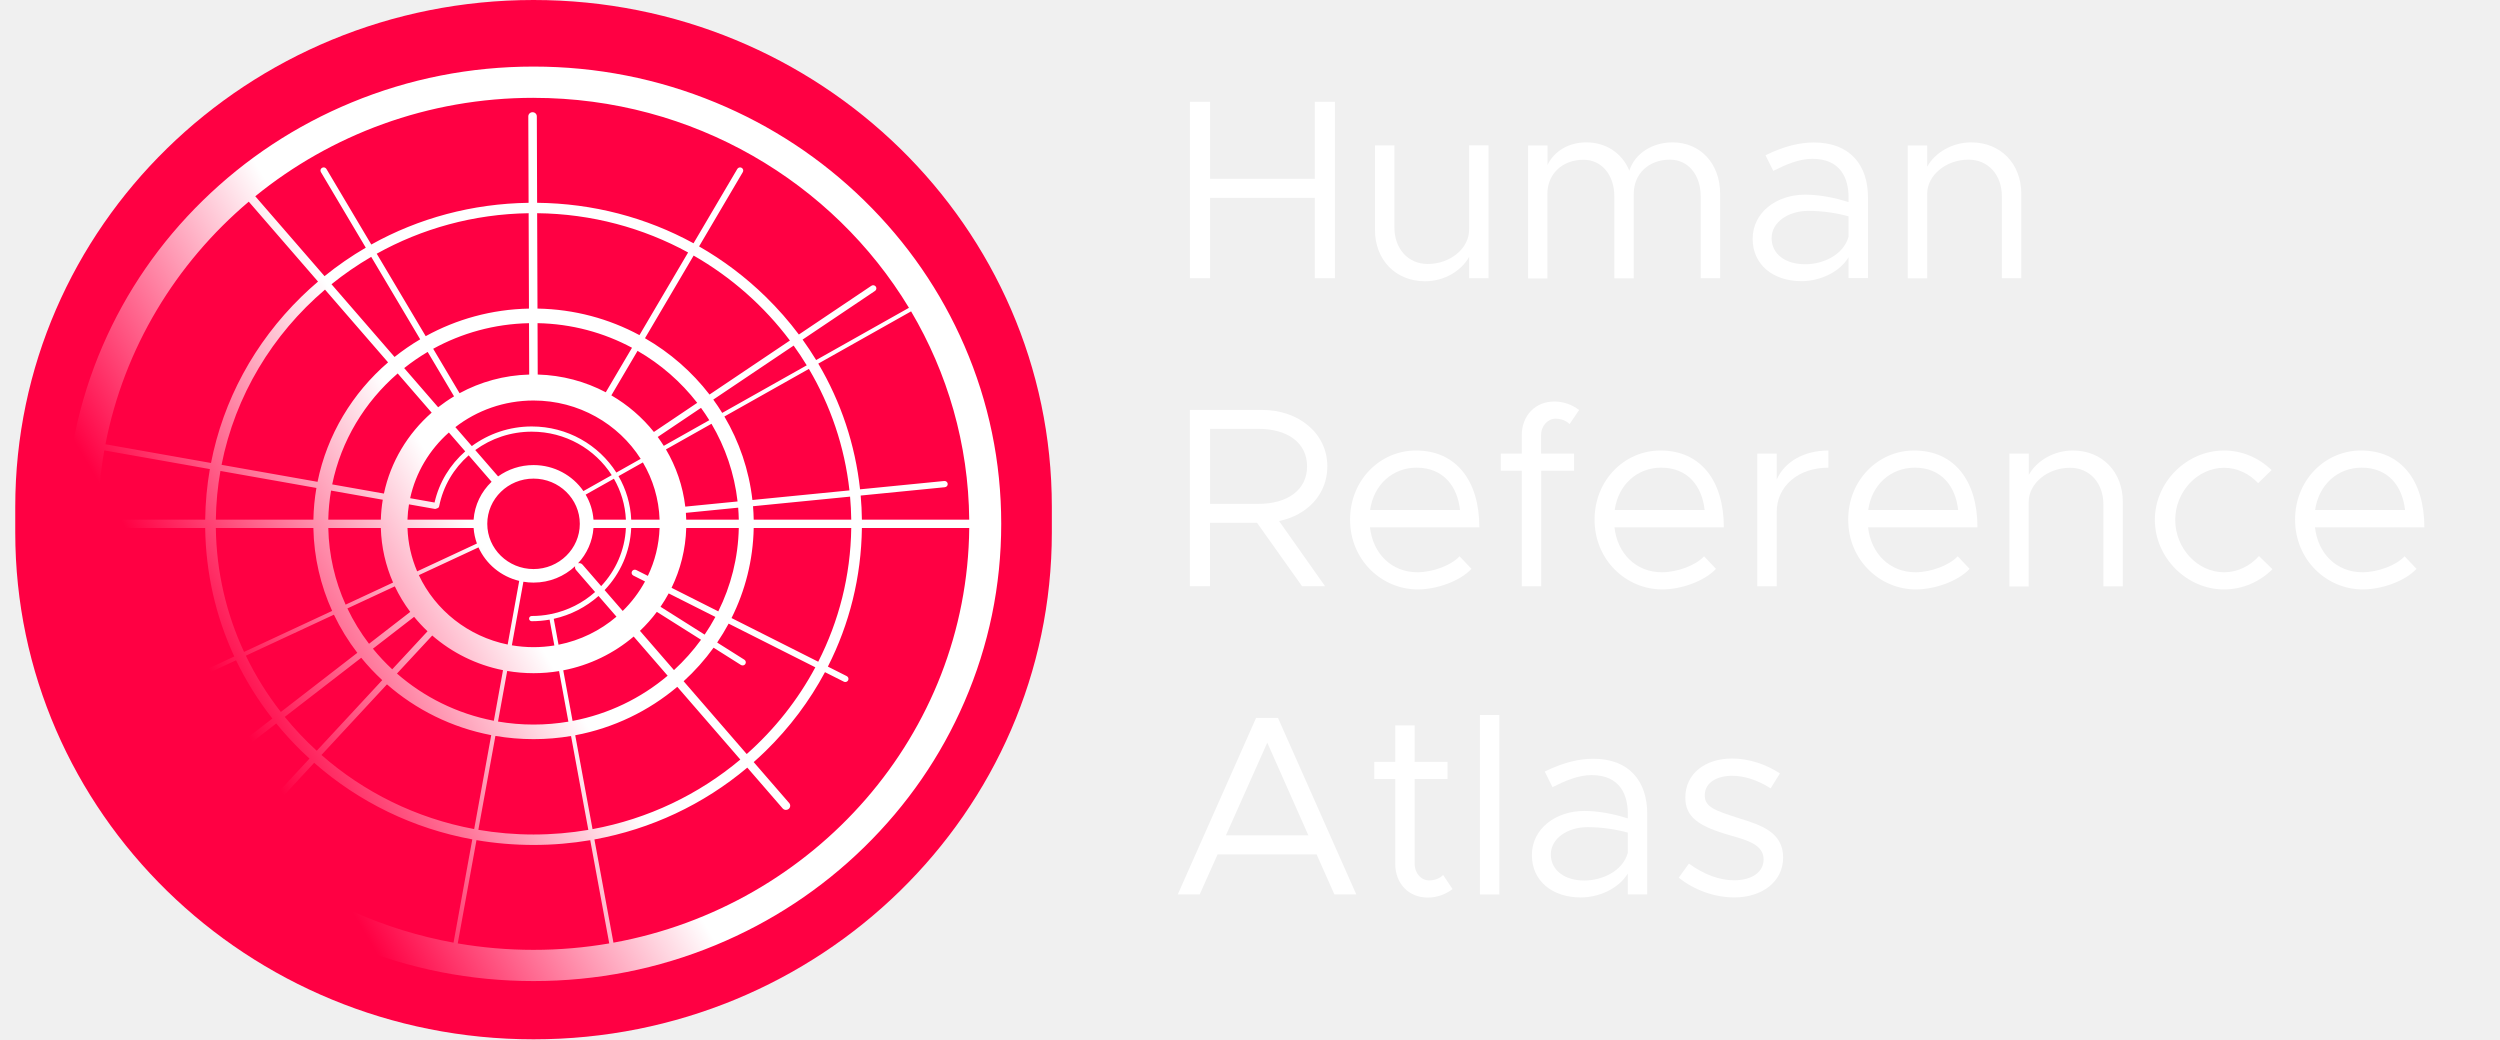
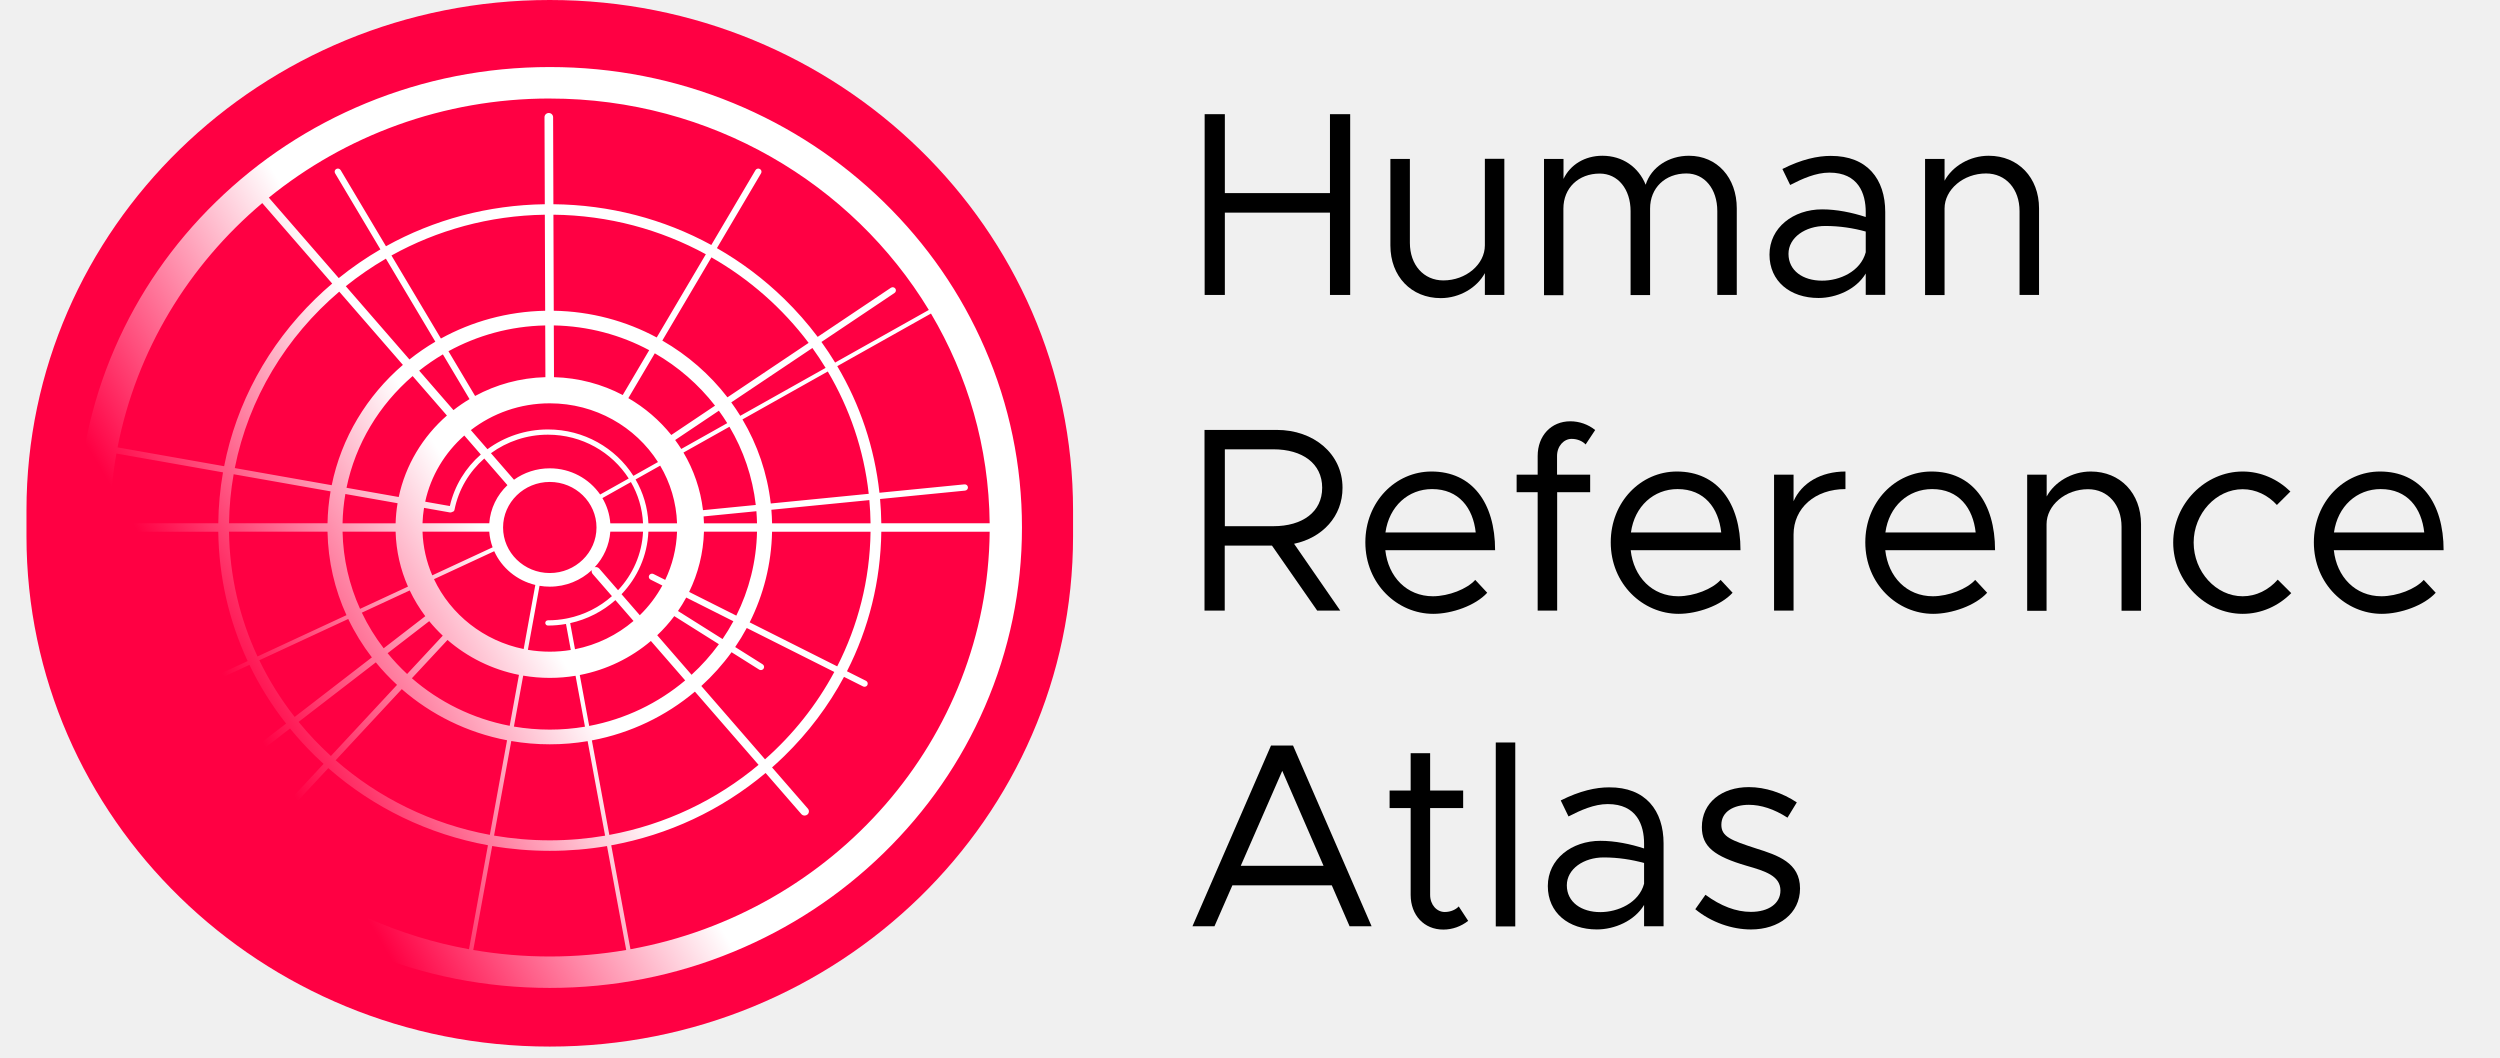
- <svg xmlns="http://www.w3.org/2000/svg" width="178" height="74" viewBox="0 0 178 74" fill="none">
-   <path d="M95.048 7.246V19.808H93.614V14.088H86.158V19.808H84.725V7.246H86.158V12.731H93.614V7.246H95.048Z" fill="white" />
-   <path d="M105.982 10.354V19.807H104.6V18.291C104.048 19.293 102.818 20.026 101.47 20.026C99.374 20.026 97.898 18.51 97.898 16.37V10.354H99.281V16.184C99.281 17.718 100.257 18.796 101.656 18.796C103.259 18.796 104.6 17.684 104.6 16.361V10.346H105.982V10.354Z" fill="white" />
-   <path d="M122.473 13.793V19.809H121.09V13.979C121.09 12.445 120.191 11.367 118.902 11.367C117.392 11.367 116.323 12.369 116.323 13.802V19.817H114.94V13.987C114.94 12.454 114.041 11.375 112.752 11.375C111.242 11.375 110.173 12.378 110.173 13.81V19.826H108.799V10.356H110.182V11.746C110.657 10.76 111.691 10.137 112.938 10.137C114.372 10.137 115.5 10.92 116.009 12.15C116.399 10.929 117.646 10.137 119.08 10.137C121.073 10.137 122.473 11.653 122.473 13.793Z" fill="white" />
-   <path d="M133 14.046V19.8H131.618V18.317C130.939 19.429 129.522 20.019 128.267 20.019C126.265 20.019 124.789 18.865 124.789 17.003C124.789 15.124 126.486 13.86 128.521 13.86C129.556 13.86 130.642 14.079 131.618 14.391V14.046C131.618 12.765 131.1 11.307 129.039 11.307C128.08 11.307 127.122 11.729 126.257 12.167L125.705 11.055C127.071 10.38 128.208 10.145 129.132 10.145C131.728 10.136 133 11.762 133 14.046ZM131.618 16.843V15.402C130.752 15.166 129.777 15.014 128.75 15.014C127.334 15.014 126.138 15.815 126.138 16.952C126.138 18.123 127.164 18.814 128.513 18.814C129.76 18.823 131.253 18.182 131.618 16.843Z" fill="white" />
-   <path d="M143.916 13.793V19.809H142.533V13.979C142.533 12.445 141.558 11.367 140.158 11.367C138.555 11.367 137.215 12.479 137.215 13.802V19.817H135.832V10.356H137.215V11.872C137.766 10.87 138.996 10.137 140.345 10.137C142.44 10.137 143.916 11.653 143.916 13.793Z" fill="white" />
-   <path d="M91.07 37.097L94.345 41.739H92.707L89.501 37.223H86.15V41.739H84.717V29.186H89.849C92.462 29.186 94.506 30.845 94.506 33.204C94.514 35.184 93.081 36.684 91.07 37.097ZM86.159 35.875H89.603C91.664 35.875 93.064 34.889 93.064 33.204C93.064 31.519 91.664 30.534 89.603 30.534H86.159V35.875Z" fill="white" />
-   <path d="M103.921 39.608L104.769 40.502C103.938 41.395 102.266 41.968 100.943 41.968C98.407 41.968 96.125 39.903 96.125 36.997C96.125 34.182 98.263 32.076 100.816 32.076C103.683 32.076 105.329 34.233 105.329 37.544H97.542C97.745 39.389 99.052 40.746 100.926 40.746C102.046 40.737 103.327 40.249 103.921 39.608ZM97.55 36.314H103.954C103.768 34.612 102.758 33.298 100.858 33.298C99.17 33.298 97.813 34.486 97.55 36.314Z" fill="white" />
-   <path d="M109.733 32.295H112.074V33.517H109.733V41.74H108.35V33.517H106.857V32.295H108.35V30.997C108.35 29.59 109.309 28.588 110.666 28.588C111.311 28.588 111.939 28.807 112.431 29.195L111.752 30.197C111.548 29.978 111.184 29.81 110.759 29.81C110.208 29.81 109.725 30.307 109.725 30.997V32.295H109.733Z" fill="white" />
-   <path d="M121.329 39.608L122.177 40.502C121.346 41.395 119.675 41.968 118.351 41.968C115.815 41.968 113.533 39.903 113.533 36.997C113.533 34.182 115.671 32.076 118.224 32.076C121.091 32.076 122.737 34.233 122.737 37.544H114.95C115.153 39.389 116.46 40.746 118.334 40.746C119.454 40.737 120.743 40.249 121.329 39.608ZM114.967 36.314H121.371C121.185 34.612 120.175 33.298 118.275 33.298C116.587 33.298 115.221 34.486 114.967 36.314Z" fill="white" />
-   <path d="M130.183 32.076V33.298C128.029 33.298 126.502 34.612 126.502 36.457V41.74H125.119V32.295H126.502V34.14C127.07 32.877 128.436 32.076 130.183 32.076Z" fill="white" />
-   <path d="M139.387 39.608L140.236 40.502C139.404 41.395 137.733 41.968 136.41 41.968C133.874 41.968 131.592 39.903 131.592 36.997C131.592 34.182 133.729 32.076 136.283 32.076C139.15 32.076 140.795 34.233 140.795 37.544H133.008C133.212 39.389 134.518 40.746 136.393 40.746C137.504 40.737 138.794 40.249 139.387 39.608ZM133.017 36.314H139.421C139.235 34.612 138.225 33.298 136.334 33.298C134.637 33.298 133.271 34.486 133.017 36.314Z" fill="white" />
-   <path d="M151.144 35.733V41.748H149.761V35.918C149.761 34.385 148.786 33.306 147.386 33.306C145.783 33.306 144.443 34.418 144.443 35.741V41.757H143.068V32.295H144.451V33.812C145.002 32.809 146.232 32.076 147.581 32.076C149.676 32.076 151.144 33.593 151.144 35.733Z" fill="white" />
-   <path d="M153.426 37.013C153.426 34.326 155.691 32.076 158.354 32.076C159.644 32.076 160.84 32.607 161.739 33.466L160.78 34.402C160.153 33.727 159.287 33.306 158.354 33.306C156.463 33.306 154.876 35.008 154.876 37.013C154.876 39.044 156.463 40.746 158.354 40.746C159.313 40.746 160.195 40.308 160.84 39.592L161.798 40.527C160.899 41.42 159.677 41.968 158.354 41.968C155.691 41.968 153.426 39.701 153.426 37.013Z" fill="white" />
-   <path d="M171.206 39.608L172.054 40.502C171.223 41.395 169.552 41.968 168.228 41.968C165.692 41.968 163.41 39.903 163.41 36.997C163.41 34.182 165.548 32.076 168.101 32.076C170.968 32.076 172.614 34.233 172.614 37.544H164.827C165.03 39.389 166.337 40.746 168.211 40.746C169.331 40.737 170.62 40.249 171.206 39.608ZM164.835 36.314H171.24C171.053 34.612 170.044 33.298 168.152 33.298C166.455 33.298 165.098 34.486 164.835 36.314Z" fill="white" />
-   <path d="M93.742 60.832H86.693L85.42 63.679H83.859L89.433 51.117H90.993L96.566 63.679H95.006L93.742 60.832ZM93.156 59.475L90.23 52.878L87.286 59.475H93.156Z" fill="white" />
-   <path d="M103.421 63.301C102.92 63.688 102.301 63.907 101.656 63.907C100.291 63.907 99.341 62.905 99.341 61.498V55.465H97.848V54.243H99.341V51.648H100.723V54.243H103.064V55.465H100.723V61.498C100.723 62.189 101.198 62.686 101.758 62.686C102.182 62.686 102.547 62.517 102.751 62.298L103.421 63.301Z" fill="white" />
-   <path d="M105.371 50.906H106.754V63.688H105.371V50.906Z" fill="white" />
-   <path d="M117.282 57.925V63.679H115.899V62.196C115.22 63.308 113.804 63.898 112.548 63.898C110.546 63.898 109.07 62.744 109.07 60.882C109.07 59.003 110.767 57.739 112.803 57.739C113.829 57.739 114.923 57.958 115.899 58.27V57.925C115.899 56.644 115.381 55.186 113.32 55.186C112.362 55.186 111.403 55.608 110.538 56.046L109.986 54.934C111.352 54.26 112.489 54.024 113.413 54.024C116.009 54.007 117.282 55.641 117.282 57.925ZM115.899 60.722V59.281C115.034 59.045 114.058 58.893 113.032 58.893C111.615 58.893 110.419 59.694 110.419 60.831C110.419 62.002 111.454 62.693 112.794 62.693C114.041 62.693 115.534 62.053 115.899 60.722Z" fill="white" />
-   <path d="M119.529 62.49L120.25 61.488C121.336 62.271 122.422 62.676 123.474 62.676C124.729 62.676 125.569 62.094 125.569 61.193C125.569 60.165 124.466 59.836 123.177 59.474C120.878 58.817 119.996 58.143 119.996 56.786C119.996 55.068 121.429 54.006 123.33 54.006C124.509 54.006 125.722 54.41 126.731 55.068L126.069 56.129C125.111 55.522 124.178 55.236 123.33 55.236C122.261 55.236 121.379 55.708 121.379 56.626C121.379 57.452 122.074 57.705 123.847 58.269C125.374 58.741 126.96 59.255 126.96 61.05C126.96 62.785 125.45 63.897 123.482 63.897C122.142 63.897 120.666 63.409 119.529 62.49Z" fill="white" />
-   <path d="M74.891 36.08C74.891 16.153 58.369 0 37.988 0C17.608 0 1.086 16.153 1.086 36.08V37.92C1.086 57.847 17.608 74 37.988 74C58.369 74 74.891 57.847 74.891 37.92V36.08Z" fill="#FF0043" />
-   <path d="M68.669 24.623C66.992 20.747 64.591 17.265 61.534 14.276C58.477 11.286 54.915 8.939 50.95 7.299C46.844 5.602 42.483 4.74 37.988 4.74C33.493 4.74 29.132 5.601 25.026 7.299C21.061 8.939 17.5 11.286 14.442 14.276C11.384 17.265 8.984 20.747 7.307 24.623C5.571 28.638 4.689 32.901 4.689 37.296C4.689 41.691 5.57 45.955 7.307 49.969C8.984 53.846 11.385 57.327 14.442 60.317C17.5 63.306 21.061 65.654 25.026 67.293C29.132 68.991 33.493 69.852 37.988 69.852C42.483 69.852 46.844 68.991 50.95 67.293C54.915 65.653 58.477 63.306 61.534 60.317C64.591 57.327 66.993 53.846 68.669 49.969C70.406 45.955 71.287 41.691 71.287 37.296C71.287 32.901 70.407 28.638 68.669 24.623ZM69.01 37H61.367C61.36 36.424 61.331 35.851 61.28 35.283L67.273 34.69C67.398 34.677 67.49 34.568 67.477 34.446C67.464 34.323 67.352 34.234 67.227 34.247L61.236 34.84C60.891 31.66 59.877 28.625 58.261 25.89L64.87 22.169C67.455 26.544 68.956 31.605 69.009 37H69.01ZM6.967 37C6.983 35.32 7.14 33.672 7.426 32.068L14.942 33.399C14.736 34.578 14.624 35.782 14.609 37H6.967ZM15.693 33.532L22.528 34.742C22.401 35.478 22.328 36.232 22.313 37H15.368C15.384 35.819 15.495 34.661 15.694 33.532H15.693ZM47.987 47.711L45.565 44.917C46.003 44.5 46.406 44.048 46.767 43.564L49.914 45.55C49.346 46.333 48.7 47.055 47.987 47.711ZM26.552 46.187L29.485 43.919C29.781 44.281 30.1 44.624 30.44 44.946L27.927 47.655C27.435 47.198 26.976 46.707 26.552 46.187ZM28.316 26.59L30.734 29.38C29.034 30.871 27.814 32.876 27.335 35.142L23.653 34.489C24.291 31.373 25.968 28.619 28.315 26.59H28.316ZM45.095 40.981L45.925 41.4C45.503 42.176 44.967 42.884 44.337 43.5L43.048 42.014C44.163 40.844 44.869 39.296 44.942 37.592H46.962C46.921 38.806 46.626 39.959 46.127 41.002L45.303 40.586C45.191 40.529 45.054 40.572 44.996 40.681C44.938 40.79 44.983 40.924 45.094 40.981L45.095 40.981ZM29.822 40.95L34.069 38.974C34.598 40.152 35.667 41.047 36.968 41.36L36.146 45.891C33.33 45.315 30.995 43.446 29.822 40.95ZM31.959 30.794L33.124 32.137C32.052 33.076 31.269 34.335 30.94 35.78L29.203 35.472C29.601 33.637 30.587 32.011 31.96 30.794H31.959ZM30.939 36.232C30.953 36.234 30.967 36.236 30.98 36.236C31.027 36.236 31.071 36.221 31.108 36.196C31.186 36.186 31.253 36.129 31.268 36.048C31.553 34.606 32.312 33.349 33.369 32.419L35.001 34.303C34.272 34.999 33.796 35.946 33.72 37H29.012C29.025 36.63 29.061 36.266 29.119 35.91L30.939 36.232ZM41.475 40.199C41.394 40.107 41.268 40.074 41.156 40.107C41.783 39.433 42.186 38.557 42.256 37.593H44.564C44.491 39.184 43.836 40.63 42.803 41.731L41.475 40.2L41.475 40.199ZM34.694 37.297C34.694 35.521 36.172 34.077 37.988 34.077C39.804 34.077 41.282 35.521 41.282 37.297C41.282 39.072 39.804 40.517 37.988 40.517C36.172 40.517 34.694 39.072 34.694 37.297ZM42.256 37C42.209 36.355 42.012 35.75 41.699 35.217L43.71 34.085C44.211 34.954 44.515 35.945 44.564 37H42.256ZM41.54 34.965C40.77 33.849 39.466 33.113 37.988 33.113C37.045 33.113 36.173 33.413 35.465 33.92L33.838 32.044C34.968 31.218 36.365 30.735 37.858 30.735C40.258 30.735 42.368 31.973 43.555 33.83L41.539 34.965H41.54ZM33.721 37.593C33.749 37.978 33.829 38.349 33.956 38.699L29.701 40.68C29.292 39.724 29.05 38.684 29.013 37.593H33.721ZM37.266 41.42C37.501 41.46 37.742 41.481 37.988 41.481C39.138 41.481 40.182 41.035 40.952 40.311C40.926 40.403 40.945 40.505 41.012 40.583L42.371 42.151C41.505 42.921 40.434 43.473 39.248 43.718C39.236 43.717 39.223 43.718 39.211 43.719C39.197 43.721 39.183 43.727 39.17 43.733C38.746 43.816 38.307 43.859 37.859 43.859C37.755 43.859 37.67 43.942 37.67 44.045C37.67 44.147 37.755 44.23 37.859 44.23C38.293 44.23 38.718 44.191 39.131 44.118L39.47 45.957C38.988 46.036 38.493 46.078 37.988 46.078C37.483 46.078 36.946 46.032 36.444 45.947L37.266 41.42ZM39.427 44.059C40.636 43.791 41.728 43.221 42.616 42.434L43.893 43.907C42.739 44.894 41.325 45.596 39.767 45.904L39.427 44.058L39.427 44.059ZM44.943 37.001C44.895 35.879 44.572 34.825 44.038 33.901L45.773 32.924C46.486 34.132 46.913 35.521 46.963 37.001H44.943ZM43.884 33.646C42.631 31.677 40.4 30.364 37.859 30.364C36.274 30.364 34.79 30.881 33.593 31.761L32.422 30.411C33.953 29.226 35.888 28.517 37.988 28.517C41.204 28.517 44.031 30.178 45.617 32.67L43.884 33.646ZM46.83 31.112L49.912 29.04C50.119 29.325 50.316 29.618 50.502 29.918L47.26 31.744C47.124 31.528 46.981 31.317 46.83 31.112ZM46.557 30.755C45.723 29.714 44.696 28.828 43.528 28.15L45.394 24.981C47.045 25.933 48.489 27.194 49.642 28.682L46.557 30.756V30.755ZM43.132 27.931C41.682 27.166 40.035 26.714 38.285 26.667L38.273 23.009C40.705 23.055 42.994 23.684 44.999 24.76L43.132 27.93V27.931ZM37.679 26.668C35.885 26.717 34.198 27.194 32.721 27.996L30.843 24.833C32.869 23.719 35.193 23.062 37.666 23.01L37.679 26.669V26.668ZM32.328 28.22C31.934 28.456 31.556 28.716 31.196 28.997L28.778 26.208C29.307 25.787 29.865 25.403 30.45 25.056L32.328 28.219V28.22ZM27.253 35.581C27.176 36.045 27.129 36.519 27.115 37.001H23.373C23.388 36.297 23.455 35.605 23.571 34.929L27.253 35.581H27.253ZM27.115 37.594C27.154 38.969 27.461 40.279 27.987 41.477L24.608 43.051C23.852 41.375 23.415 39.531 23.374 37.594H27.116H27.115ZM28.111 41.748C28.416 42.392 28.784 43.001 29.209 43.567L26.274 45.837C25.676 45.055 25.16 44.212 24.734 43.32L28.111 41.748ZM30.775 45.249C32.179 46.468 33.906 47.338 35.814 47.717L35.161 51.319C32.545 50.816 30.179 49.629 28.263 47.957L30.776 45.249H30.775ZM36.112 47.772C36.722 47.876 37.348 47.931 37.988 47.931C38.628 47.931 39.214 47.879 39.806 47.782L40.469 51.382C39.663 51.518 38.834 51.589 37.988 51.589C37.143 51.589 36.281 51.515 35.459 51.374L36.112 47.772ZM40.104 47.728C41.997 47.362 43.715 46.514 45.118 45.321L47.536 48.11C45.641 49.712 43.321 50.846 40.767 51.329L40.104 47.728ZM47.029 43.202C47.239 42.896 47.433 42.578 47.61 42.25L50.935 43.925C50.702 44.359 50.447 44.779 50.171 45.185L47.029 43.202ZM47.815 41.852C48.446 40.555 48.817 39.114 48.86 37.593H52.602C52.558 39.717 52.038 41.728 51.142 43.529L47.815 41.852H47.815ZM48.86 37C48.856 36.837 48.847 36.676 48.835 36.515L52.558 36.146C52.581 36.429 52.596 36.714 52.602 37H48.86ZM48.792 36.072C48.619 34.603 48.139 33.224 47.416 31.998L50.657 30.173C51.639 31.835 52.287 33.709 52.514 35.704L48.792 36.072ZM51.576 29.655L57.593 26.267C59.128 28.865 60.137 31.794 60.481 34.916L53.571 35.599C53.328 33.455 52.632 31.442 51.576 29.655ZM51.422 29.4C51.222 29.076 51.01 28.759 50.786 28.451L56.508 24.606C56.836 25.062 57.146 25.531 57.439 26.011L51.422 29.399V29.4ZM50.518 28.092C49.274 26.478 47.712 25.111 45.923 24.081L49.387 18.197C52.073 19.736 54.408 21.8 56.241 24.245L50.517 28.092H50.518ZM45.529 23.861C43.367 22.696 40.895 22.016 38.269 21.971L38.245 15.18C42.141 15.223 45.804 16.233 48.993 17.976L45.529 23.861ZM37.662 21.972C34.996 22.025 32.492 22.732 30.31 23.935L26.823 18.064C30.025 16.281 33.712 15.24 37.639 15.181L37.662 21.972ZM29.917 24.159C29.278 24.536 28.668 24.956 28.092 25.416L23.602 20.237C24.491 19.52 25.436 18.868 26.431 18.288L29.917 24.159ZM27.63 25.8C25.098 27.982 23.291 30.948 22.609 34.306L15.775 33.096C16.75 28.159 19.407 23.802 23.14 20.621L27.63 25.8ZM22.312 37.594C22.353 39.691 22.827 41.686 23.649 43.497L17.376 46.416C16.123 43.719 15.409 40.735 15.367 37.594H22.312H22.312ZM23.775 43.767C24.235 44.73 24.795 45.639 25.441 46.481L19.995 50.692C19.028 49.452 18.191 48.11 17.504 46.685L23.774 43.766L23.775 43.767ZM25.72 46.833C26.18 47.398 26.68 47.93 27.215 48.426L22.552 53.454C21.734 52.707 20.973 51.901 20.275 51.043L25.72 46.833ZM27.551 48.726C29.611 50.527 32.159 51.804 34.975 52.342L33.761 59.029C29.632 58.263 25.897 56.397 22.887 53.754L27.551 48.726ZM35.274 52.397C36.156 52.548 37.063 52.627 37.989 52.627C38.915 52.627 39.791 52.55 40.658 52.404L41.889 59.088C40.622 59.304 39.318 59.417 37.988 59.417C36.658 59.417 35.336 59.303 34.059 59.083L35.273 52.397H35.274ZM40.956 52.351C43.698 51.835 46.188 50.62 48.223 48.902L52.711 54.08C49.762 56.556 46.156 58.303 42.188 59.034L40.956 52.351ZM48.674 48.505C49.465 47.783 50.181 46.983 50.807 46.116L52.752 47.344C52.79 47.368 52.833 47.379 52.875 47.379C52.949 47.379 53.023 47.344 53.066 47.278C53.134 47.175 53.104 47.037 52.998 46.97L51.063 45.749C51.357 45.315 51.63 44.865 51.879 44.402L58.052 47.512C56.805 49.845 55.145 51.935 53.166 53.688L48.675 48.505H48.674ZM52.085 44.005C53.057 42.062 53.619 39.889 53.664 37.595H60.609C60.563 41.01 59.722 44.239 58.258 47.115L52.085 44.005V44.005ZM53.664 37.002C53.658 36.68 53.641 36.361 53.615 36.043L60.525 35.36C60.573 35.902 60.601 36.45 60.609 37.002H53.664ZM37.988 6.967C49.355 6.967 59.315 12.975 64.718 21.915L58.11 25.635C57.808 25.139 57.486 24.654 57.145 24.179L62.3 20.714C62.404 20.645 62.43 20.506 62.358 20.405C62.287 20.303 62.145 20.278 62.042 20.348L56.879 23.818C56.172 22.875 55.385 21.976 54.523 21.133C53.083 19.725 51.487 18.524 49.774 17.544L52.889 12.252C52.952 12.146 52.914 12.01 52.806 11.948C52.696 11.887 52.558 11.924 52.495 12.03L49.379 17.322C46.008 15.478 42.204 14.48 38.243 14.439L38.222 8.285C38.222 8.122 38.085 7.989 37.918 7.989H37.918C37.75 7.989 37.615 8.122 37.615 8.286L37.636 14.44C33.646 14.497 29.819 15.525 26.436 17.41L23.241 12.028C23.178 11.922 23.038 11.886 22.93 11.948C22.821 12.009 22.784 12.146 22.847 12.252L26.043 17.634C25.019 18.231 24.037 18.909 23.106 19.662L18.175 13.974C23.553 9.599 30.462 6.965 37.989 6.965L37.988 6.967ZM17.712 14.359L22.643 20.049C22.236 20.395 21.839 20.756 21.453 21.133C18.101 24.411 15.893 28.509 15.023 32.964L7.507 31.632C8.836 24.787 12.524 18.748 17.712 14.359ZM6.967 37.595H14.609C14.651 40.801 15.363 43.901 16.681 46.741L9.793 49.947C8.018 46.179 7.01 41.998 6.967 37.595ZM9.921 50.216L16.807 47.011C17.51 48.472 18.375 49.862 19.391 51.16L14.435 54.992C14.336 55.069 14.319 55.209 14.398 55.304C14.442 55.36 14.509 55.389 14.576 55.389C14.625 55.389 14.675 55.373 14.717 55.341L19.671 51.51C20.223 52.188 20.817 52.841 21.453 53.464C21.644 53.651 21.838 53.831 22.035 54.011L17.642 58.747C17.558 58.838 17.565 58.978 17.658 59.061C17.701 59.099 17.757 59.119 17.811 59.119C17.873 59.119 17.934 59.094 17.979 59.046L22.369 54.312C25.575 57.132 29.448 58.997 33.627 59.764L32.291 67.117C22.379 65.312 14.11 58.884 9.919 50.216H9.921ZM32.591 67.171L33.925 59.818C35.254 60.044 36.611 60.16 37.987 60.16C39.364 60.16 40.704 60.045 42.024 59.822L43.378 67.171C41.627 67.472 39.825 67.63 37.987 67.63C36.149 67.63 34.344 67.472 32.59 67.171H32.591ZM43.677 67.119L42.322 59.769C46.34 59.036 50.076 57.289 53.208 54.655L55.728 57.562C55.788 57.631 55.874 57.666 55.959 57.666C56.028 57.666 56.098 57.643 56.155 57.596C56.283 57.49 56.298 57.303 56.191 57.178L53.663 54.262C53.955 54.003 54.241 53.738 54.522 53.464C56.234 51.789 57.648 49.899 58.738 47.858L60.08 48.534C60.113 48.551 60.149 48.559 60.184 48.559C60.266 48.559 60.346 48.515 60.386 48.438C60.444 48.329 60.4 48.195 60.288 48.139L58.945 47.462C60.488 44.429 61.322 41.074 61.367 37.595H69.01C68.865 52.289 57.98 64.516 43.677 67.118V67.119Z" fill="url(#paint0_linear_9649_45107)" />
+ <svg xmlns="http://www.w3.org/2000/svg" width="149" height="63" viewBox="0 0 149 63" fill="none">
+   <g clip-path="url(#clip0_12120_54143)">
+     <path d="M63.954 30.412C63.954 13.616 49.99 0 32.766 0C15.541 0 1.578 13.616 1.578 30.412V31.964C1.578 48.76 15.541 62.376 32.766 62.376C49.99 62.376 63.954 48.76 63.954 31.964V30.412Z" fill="#FF0043" />
+     <path d="M58.697 20.756C57.279 17.488 55.251 14.554 52.667 12.034C50.083 9.513 47.073 7.535 43.722 6.153C40.252 4.722 36.566 3.996 32.767 3.996C28.968 3.996 25.283 4.722 21.812 6.153C18.462 7.536 15.452 9.514 12.868 12.034C10.283 14.553 8.254 17.488 6.837 20.756C5.37 24.14 4.625 27.733 4.625 31.438C4.625 35.142 5.369 38.736 6.837 42.12C8.255 45.388 10.284 48.322 12.868 50.842C15.451 53.362 18.462 55.341 21.812 56.722C25.283 58.154 28.968 58.88 32.767 58.88C36.566 58.88 40.252 58.154 43.722 56.722C47.073 55.34 50.083 53.362 52.667 50.842C55.251 48.322 57.28 45.388 58.697 42.12C60.165 38.736 60.909 35.142 60.909 31.438C60.909 27.733 60.165 24.14 58.697 20.756ZM58.985 31.188H52.526C52.519 30.702 52.495 30.22 52.452 29.741L57.517 29.241C57.623 29.23 57.7 29.138 57.689 29.035C57.678 28.932 57.584 28.856 57.478 28.868L52.415 29.368C52.123 26.687 51.266 24.128 49.901 21.823L55.486 18.687C57.671 22.375 58.939 26.641 58.984 31.188H58.985ZM6.549 31.188C6.564 29.772 6.696 28.383 6.938 27.031L13.29 28.153C13.116 29.147 13.021 30.161 13.009 31.188H6.549ZM13.924 28.265L19.701 29.285C19.594 29.906 19.532 30.541 19.52 31.188H13.65C13.664 30.193 13.757 29.217 13.925 28.265H13.924ZM41.217 40.217L39.17 37.861C39.541 37.51 39.881 37.129 40.187 36.721L42.846 38.395C42.366 39.055 41.82 39.664 41.217 40.217ZM23.102 38.932L25.581 37.021C25.831 37.326 26.1 37.615 26.388 37.886L24.264 40.17C23.849 39.784 23.46 39.37 23.102 38.932ZM24.593 22.414L26.636 24.765C25.199 26.022 24.169 27.712 23.764 29.622L20.652 29.072C21.191 26.445 22.608 24.124 24.592 22.414H24.593ZM38.773 34.544L39.475 34.897C39.118 35.551 38.665 36.148 38.132 36.667L37.044 35.415C37.986 34.428 38.582 33.124 38.644 31.687H40.352C40.316 32.711 40.067 33.682 39.646 34.561L38.949 34.211C38.855 34.163 38.739 34.199 38.69 34.291C38.641 34.383 38.678 34.496 38.773 34.544L38.773 34.544ZM25.866 34.518L29.455 32.852C29.902 33.845 30.805 34.599 31.905 34.863L31.21 38.682C28.83 38.197 26.857 36.621 25.866 34.518ZM27.672 25.957L28.656 27.089C27.75 27.881 27.089 28.942 26.811 30.16L25.342 29.901C25.679 28.353 26.512 26.983 27.672 25.957H27.672ZM26.81 30.541C26.821 30.543 26.833 30.544 26.844 30.544C26.884 30.544 26.921 30.532 26.953 30.511C27.019 30.502 27.075 30.454 27.088 30.386C27.328 29.17 27.97 28.111 28.863 27.327L30.243 28.915C29.626 29.501 29.224 30.3 29.16 31.188H25.181C25.192 30.877 25.222 30.57 25.272 30.269L26.81 30.541ZM35.714 33.885C35.646 33.807 35.539 33.779 35.444 33.807C35.974 33.239 36.315 32.501 36.374 31.689H38.325C38.263 33.029 37.709 34.248 36.836 35.176L35.714 33.886L35.714 33.885ZM29.983 31.439C29.983 29.942 31.232 28.724 32.767 28.724C34.302 28.724 35.551 29.942 35.551 31.439C35.551 32.935 34.302 34.153 32.767 34.153C31.232 34.153 29.983 32.935 29.983 31.439ZM36.374 31.189C36.335 30.644 36.168 30.134 35.903 29.686L37.603 28.731C38.026 29.464 38.283 30.299 38.325 31.189H36.374ZM35.769 29.473C35.118 28.532 34.016 27.912 32.767 27.912C31.97 27.912 31.233 28.165 30.634 28.592L29.26 27.011C30.215 26.315 31.396 25.907 32.657 25.907C34.686 25.907 36.469 26.951 37.472 28.517L35.768 29.473H35.769ZM29.16 31.689C29.184 32.013 29.252 32.325 29.36 32.62L25.763 34.29C25.417 33.484 25.213 32.608 25.182 31.689H29.16ZM32.156 34.914C32.355 34.947 32.559 34.965 32.767 34.965C33.739 34.965 34.621 34.589 35.272 33.979C35.25 34.056 35.266 34.142 35.323 34.209L36.471 35.53C35.739 36.179 34.834 36.645 33.832 36.851C33.821 36.85 33.811 36.851 33.801 36.852C33.789 36.854 33.777 36.858 33.766 36.864C33.408 36.933 33.037 36.97 32.658 36.97C32.57 36.97 32.498 37.04 32.498 37.126C32.498 37.213 32.57 37.283 32.658 37.283C33.025 37.283 33.384 37.25 33.733 37.188L34.019 38.739C33.612 38.805 33.194 38.84 32.767 38.84C32.34 38.84 31.886 38.802 31.462 38.73L32.156 34.914ZM33.983 37.138C35.005 36.913 35.928 36.432 36.678 35.768L37.757 37.01C36.782 37.842 35.587 38.434 34.27 38.694L33.983 37.138L33.983 37.138ZM38.645 31.189C38.604 30.243 38.331 29.355 37.88 28.576L39.347 27.752C39.949 28.771 40.31 29.941 40.352 31.189H38.645ZM37.75 28.361C36.691 26.702 34.805 25.595 32.658 25.595C31.318 25.595 30.064 26.03 29.053 26.772L28.063 25.634C29.357 24.635 30.992 24.038 32.767 24.038C35.485 24.038 37.874 25.438 39.215 27.538L37.75 28.361ZM40.239 26.225L42.844 24.478C43.019 24.719 43.186 24.966 43.343 25.219L40.603 26.758C40.488 26.576 40.367 26.398 40.239 26.225ZM40.009 25.924C39.304 25.047 38.436 24.3 37.449 23.729L39.026 21.057C40.421 21.86 41.642 22.922 42.616 24.177L40.009 25.925V25.924ZM37.115 23.544C35.889 22.899 34.497 22.518 33.018 22.479L33.007 19.395C35.063 19.434 36.998 19.964 38.692 20.871L37.115 23.543V23.544ZM32.506 22.479C30.989 22.521 29.564 22.922 28.316 23.599L26.728 20.933C28.441 19.994 30.404 19.44 32.495 19.396L32.506 22.48V22.479ZM27.984 23.787C27.651 23.986 27.331 24.205 27.027 24.443L24.983 22.091C25.43 21.737 25.902 21.413 26.396 21.121L27.984 23.787V23.787ZM23.695 29.992C23.629 30.383 23.59 30.783 23.578 31.189H20.416C20.428 30.596 20.485 30.012 20.583 29.443L23.694 29.992H23.695ZM23.578 31.689C23.611 32.848 23.87 33.953 24.315 34.962L21.459 36.288C20.82 34.876 20.451 33.322 20.416 31.689H23.579H23.578ZM24.419 35.19C24.677 35.733 24.988 36.246 25.347 36.724L22.867 38.637C22.362 37.978 21.925 37.268 21.565 36.515L24.419 35.19ZM26.671 38.141C27.858 39.169 29.317 39.902 30.93 40.222L30.377 43.258C28.167 42.834 26.167 41.833 24.548 40.424L26.671 38.141H26.671ZM31.182 40.268C31.697 40.356 32.226 40.402 32.767 40.402C33.308 40.402 33.803 40.358 34.303 40.276L34.864 43.311C34.182 43.425 33.482 43.485 32.767 43.485C32.053 43.485 31.324 43.423 30.629 43.304L31.182 40.268ZM34.555 40.231C36.155 39.923 37.607 39.208 38.793 38.202L40.837 40.553C39.234 41.903 37.274 42.859 35.116 43.266L34.555 40.231ZM40.408 36.416C40.585 36.158 40.749 35.89 40.899 35.613L43.709 37.026C43.512 37.391 43.296 37.746 43.064 38.087L40.408 36.416ZM41.072 35.279C41.606 34.185 41.919 32.97 41.956 31.689H45.118C45.08 33.478 44.641 35.173 43.884 36.691L41.072 35.279H41.072ZM41.956 31.189C41.952 31.051 41.945 30.915 41.934 30.779L45.081 30.469C45.1 30.707 45.113 30.947 45.118 31.189H41.956ZM41.898 30.406C41.752 29.168 41.346 28.005 40.735 26.972L43.474 25.434C44.304 26.835 44.852 28.414 45.044 30.096L41.898 30.406ZM44.251 24.997L49.336 22.141C50.633 24.331 51.486 26.8 51.776 29.431L45.937 30.008C45.731 28.2 45.143 26.503 44.251 24.997ZM44.12 24.782C43.951 24.509 43.772 24.242 43.583 23.982L48.419 20.741C48.696 21.125 48.958 21.521 49.206 21.926L44.12 24.782V24.782ZM43.356 23.68C42.306 22.319 40.985 21.167 39.474 20.298L42.401 15.339C44.671 16.636 46.644 18.376 48.194 20.436L43.356 23.68H43.356ZM39.14 20.113C37.313 19.131 35.224 18.558 33.004 18.52L32.984 12.796C36.277 12.832 39.372 13.683 42.068 15.153L39.14 20.113ZM32.492 18.521C30.238 18.566 28.122 19.162 26.278 20.176L23.331 15.227C26.037 13.724 29.153 12.847 32.472 12.797L32.492 18.521ZM25.946 20.365C25.406 20.682 24.89 21.036 24.403 21.424L20.609 17.058C21.36 16.454 22.159 15.905 22.999 15.416L25.946 20.365ZM24.012 21.748C21.873 23.587 20.346 26.087 19.77 28.918L13.993 27.897C14.818 23.736 17.064 20.064 20.219 17.382L24.012 21.748ZM19.519 31.689C19.553 33.456 19.953 35.138 20.649 36.664L15.347 39.125C14.288 36.852 13.685 34.336 13.649 31.689H19.518H19.519ZM20.755 36.892C21.144 37.704 21.617 38.471 22.163 39.18L17.561 42.729C16.743 41.684 16.035 40.553 15.455 39.352L20.755 36.891L20.755 36.892ZM22.399 39.477C22.788 39.953 23.21 40.401 23.663 40.819L19.721 45.057C19.03 44.428 18.387 43.748 17.797 43.025L22.399 39.477ZM23.946 41.073C25.687 42.59 27.841 43.667 30.22 44.12L29.194 49.757C25.705 49.111 22.548 47.538 20.005 45.311L23.946 41.073ZM30.473 44.166C31.218 44.294 31.985 44.361 32.768 44.361C33.55 44.361 34.29 44.296 35.023 44.173L36.064 49.806C34.993 49.989 33.891 50.084 32.767 50.084C31.643 50.084 30.525 49.987 29.446 49.802L30.472 44.166H30.473ZM35.275 44.128C37.593 43.693 39.697 42.669 41.417 41.221L45.21 45.585C42.718 47.672 39.67 49.145 36.316 49.761L35.275 44.128ZM41.798 40.886C42.467 40.278 43.072 39.603 43.601 38.872L45.244 39.907C45.276 39.928 45.313 39.937 45.348 39.937C45.411 39.937 45.473 39.907 45.51 39.852C45.567 39.765 45.542 39.648 45.453 39.592L43.817 38.563C44.066 38.197 44.297 37.818 44.507 37.428L49.724 40.049C48.67 42.016 47.267 43.777 45.595 45.255L41.799 40.886H41.798ZM44.681 37.093C45.502 35.455 45.977 33.624 46.015 31.69H51.885C51.846 34.568 51.135 37.29 49.898 39.715L44.681 37.093V37.093ZM46.015 31.19C46.01 30.919 45.996 30.649 45.974 30.382L51.814 29.806C51.855 30.262 51.878 30.724 51.885 31.19H46.015ZM32.767 5.873C42.374 5.873 50.791 10.938 55.358 18.473L49.773 21.609C49.518 21.191 49.246 20.782 48.958 20.381L53.314 17.461C53.402 17.402 53.423 17.285 53.363 17.2C53.303 17.115 53.183 17.093 53.096 17.152L48.733 20.077C48.135 19.282 47.47 18.524 46.741 17.814C45.524 16.627 44.175 15.615 42.728 14.789L45.36 10.328C45.414 10.238 45.382 10.124 45.29 10.072C45.198 10.02 45.08 10.051 45.027 10.141L42.394 14.601C39.545 13.047 36.33 12.206 32.982 12.172L32.965 6.984C32.965 6.846 32.849 6.734 32.708 6.734H32.708C32.566 6.734 32.452 6.847 32.452 6.985L32.47 12.172C29.098 12.22 25.863 13.086 23.004 14.676L20.303 10.139C20.25 10.05 20.132 10.02 20.041 10.071C19.949 10.123 19.918 10.238 19.971 10.328L22.672 14.864C21.806 15.368 20.976 15.939 20.189 16.574L16.022 11.779C20.567 8.092 26.407 5.871 32.768 5.871L32.767 5.873ZM15.631 12.104L19.798 16.9C19.454 17.192 19.119 17.496 18.793 17.814C15.96 20.576 14.094 24.031 13.358 27.786L7.006 26.664C8.129 20.893 11.246 15.803 15.631 12.104ZM6.549 31.69H13.009C13.044 34.392 13.646 37.005 14.759 39.399L8.938 42.101C7.438 38.925 6.586 35.401 6.549 31.69ZM9.046 42.328L14.866 39.627C15.46 40.858 16.191 42.03 17.05 43.124L12.861 46.354C12.778 46.419 12.764 46.537 12.83 46.617C12.868 46.664 12.924 46.688 12.98 46.688C13.022 46.688 13.064 46.675 13.1 46.648L17.286 43.419C17.753 43.991 18.255 44.541 18.793 45.066C18.954 45.223 19.118 45.376 19.284 45.527L15.572 49.519C15.501 49.596 15.507 49.714 15.585 49.784C15.622 49.816 15.669 49.832 15.714 49.832C15.767 49.832 15.819 49.812 15.857 49.771L19.567 45.781C22.276 48.158 25.55 49.73 29.081 50.376L27.952 56.574C19.575 55.053 12.586 49.634 9.045 42.328H9.046ZM28.206 56.619L29.334 50.422C30.456 50.612 31.603 50.71 32.767 50.71C33.93 50.71 35.062 50.614 36.178 50.425L37.322 56.62C35.843 56.874 34.32 57.007 32.767 57.007C31.213 57.007 29.687 56.874 28.205 56.619H28.206ZM37.575 56.576L36.43 50.38C39.825 49.763 42.983 48.29 45.63 46.07L47.76 48.52C47.81 48.578 47.883 48.608 47.955 48.608C48.014 48.608 48.072 48.589 48.12 48.549C48.229 48.459 48.242 48.302 48.151 48.196L46.015 45.739C46.261 45.521 46.503 45.297 46.74 45.066C48.188 43.654 49.382 42.061 50.303 40.341L51.438 40.911C51.466 40.925 51.496 40.931 51.525 40.931C51.595 40.931 51.663 40.895 51.696 40.83C51.745 40.738 51.708 40.624 51.614 40.577L50.479 40.007C51.782 37.45 52.488 34.622 52.526 31.69H58.985C58.862 44.075 49.663 54.382 37.575 56.575V56.576Z" fill="url(#paint0_linear_12120_54143)" />
+     <path d="M80.471 6.805V17.579H79.266V12.673H73.001V17.579H71.797V6.805H73.001V11.509H79.266V6.805H80.471Z" fill="currentColor" />
+     <path d="M89.659 9.472V17.58H88.498V16.279C88.034 17.139 87.001 17.768 85.868 17.768C84.107 17.768 82.867 16.467 82.867 14.632V9.472H84.029V14.473C84.029 15.788 84.849 16.713 86.025 16.713C87.372 16.713 88.498 15.759 88.498 14.624V9.465H89.659V9.472Z" fill="currentColor" />
+     <path d="M103.512 12.419V17.579H102.351V12.579C102.351 11.263 101.595 10.338 100.512 10.338C99.243 10.338 98.345 11.198 98.345 12.427V17.586H97.183V12.586C97.183 11.271 96.428 10.345 95.345 10.345C94.076 10.345 93.178 11.205 93.178 12.434V17.594H92.023V9.471H93.185V10.664C93.584 9.818 94.454 9.283 95.501 9.283C96.706 9.283 97.654 9.955 98.082 11.01C98.409 9.962 99.457 9.283 100.662 9.283C102.336 9.283 103.512 10.584 103.512 12.419Z" fill="currentColor" />
+     <path d="M112.36 12.637V17.573H111.198V16.301C110.628 17.255 109.438 17.76 108.383 17.76C106.701 17.76 105.461 16.77 105.461 15.173C105.461 13.562 106.886 12.478 108.597 12.478C109.466 12.478 110.379 12.666 111.198 12.933V12.637C111.198 11.539 110.764 10.288 109.032 10.288C108.226 10.288 107.421 10.65 106.694 11.025L106.231 10.072C107.378 9.493 108.333 9.291 109.11 9.291C111.291 9.284 112.36 10.678 112.36 12.637ZM111.198 15.036V13.8C110.471 13.598 109.652 13.468 108.789 13.468C107.599 13.468 106.594 14.154 106.594 15.13C106.594 16.134 107.457 16.727 108.59 16.727C109.637 16.734 110.892 16.185 111.198 15.036Z" fill="currentColor" />
+     <path d="M121.527 12.419V17.579H120.365V12.579C120.365 11.263 119.545 10.338 118.369 10.338C117.022 10.338 115.896 11.292 115.896 12.427V17.586H114.734V9.471H115.896V10.772C116.359 9.912 117.393 9.283 118.526 9.283C120.286 9.283 121.527 10.584 121.527 12.419Z" fill="currentColor" />
+     <path d="M77.127 32.409L79.878 36.39H78.503L75.809 32.517H72.994V36.39H71.789V25.623H76.101C78.296 25.623 80.014 27.047 80.014 29.07C80.021 30.768 78.817 32.055 77.127 32.409ZM73.001 31.361H75.894C77.626 31.361 78.802 30.515 78.802 29.07C78.802 27.625 77.626 26.779 75.894 26.779H73.001V31.361Z" fill="currentColor" />
+     <path d="M87.925 34.562L88.638 35.328C87.939 36.094 86.535 36.585 85.423 36.585C83.292 36.585 81.375 34.815 81.375 32.322C81.375 29.908 83.171 28.102 85.316 28.102C87.725 28.102 89.108 29.951 89.108 32.791H82.565C82.736 34.374 83.834 35.538 85.409 35.538C86.35 35.53 87.426 35.111 87.925 34.562ZM82.572 31.736H87.953C87.797 30.277 86.948 29.149 85.352 29.149C83.934 29.149 82.793 30.168 82.572 31.736Z" fill="currentColor" />
+     <path d="M92.807 28.289H94.774V29.337H92.807V36.39H91.645V29.337H90.391V28.289H91.645V27.176C91.645 25.969 92.45 25.109 93.591 25.109C94.132 25.109 94.66 25.297 95.073 25.63L94.503 26.49C94.332 26.302 94.025 26.157 93.669 26.157C93.206 26.157 92.8 26.584 92.8 27.176V28.289H92.807Z" fill="currentColor" />
+     <path d="M102.55 34.562L103.263 35.328C102.564 36.094 101.16 36.585 100.048 36.585C97.917 36.585 96 34.815 96 32.322C96 29.908 97.796 28.102 99.941 28.102C102.35 28.102 103.733 29.951 103.733 32.791H97.19C97.361 34.374 98.459 35.538 100.034 35.538C100.975 35.53 102.058 35.111 102.55 34.562ZM97.204 31.736H102.585C102.429 30.277 101.581 29.149 99.984 29.149C98.566 29.149 97.418 30.168 97.204 31.736Z" fill="currentColor" />
+     <path d="M109.989 28.102V29.149C108.179 29.149 106.896 30.277 106.896 31.859V36.39H105.734V28.289H106.896V29.872C107.374 28.788 108.521 28.102 109.989 28.102Z" fill="currentColor" />
+     <path d="M117.722 34.562L118.434 35.328C117.736 36.094 116.332 36.585 115.22 36.585C113.089 36.585 111.172 34.815 111.172 32.322C111.172 29.908 112.968 28.102 115.113 28.102C117.522 28.102 118.905 29.951 118.905 32.791H112.362C112.533 34.374 113.631 35.538 115.206 35.538C116.14 35.53 117.223 35.111 117.722 34.562ZM112.369 31.736H117.75C117.593 30.277 116.745 29.149 115.156 29.149C113.731 29.149 112.583 30.168 112.369 31.736Z" fill="currentColor" />
+     <path d="M127.605 31.238V36.398H126.444V31.397C126.444 30.082 125.624 29.157 124.448 29.157C123.101 29.157 121.975 30.11 121.975 31.245V36.405H120.82V28.289H121.982V29.59C122.445 28.73 123.479 28.102 124.612 28.102C126.372 28.102 127.605 29.402 127.605 31.238Z" fill="currentColor" />
+     <path d="M129.523 32.336C129.523 30.031 131.426 28.102 133.664 28.102C134.748 28.102 135.753 28.557 136.508 29.294L135.703 30.096C135.175 29.518 134.448 29.157 133.664 29.157C132.075 29.157 130.742 30.616 130.742 32.336C130.742 34.078 132.075 35.538 133.664 35.538C134.47 35.538 135.211 35.162 135.753 34.547L136.558 35.35C135.802 36.116 134.776 36.585 133.664 36.585C131.426 36.585 129.523 34.642 129.523 32.336Z" fill="currentColor" />
+     <path d="M144.456 34.562L145.169 35.328C144.47 36.094 143.066 36.585 141.954 36.585C139.823 36.585 137.906 34.815 137.906 32.322C137.906 29.908 139.702 28.102 141.848 28.102C144.257 28.102 145.639 29.951 145.639 32.791H139.096C139.268 34.374 140.365 35.538 141.94 35.538C142.881 35.53 143.964 35.111 144.456 34.562ZM139.104 31.736H144.485C144.328 30.277 143.48 29.149 141.89 29.149C140.465 29.149 139.325 30.168 139.104 31.736Z" fill="currentColor" />
+     <path d="M79.374 52.764H73.451L72.382 55.206H71.07L75.753 44.432H77.064L81.747 55.206H80.435L79.374 52.764ZM78.882 51.6L76.423 45.942L73.95 51.6H78.882Z" fill="currentColor" />
+     <path d="M87.503 54.883C87.082 55.215 86.562 55.403 86.02 55.403C84.873 55.403 84.075 54.543 84.075 53.336V48.162H82.82V47.114H84.075V44.889H85.236V47.114H87.204V48.162H85.236V53.336C85.236 53.929 85.635 54.355 86.106 54.355C86.462 54.355 86.769 54.211 86.94 54.023L87.503 54.883Z" fill="currentColor" />
+     <path d="M89.148 44.252H90.31V55.215H89.148V44.252Z" fill="currentColor" />
+     <path d="M99.149 50.272V55.207H97.987V53.935C97.417 54.889 96.227 55.395 95.172 55.395C93.49 55.395 92.25 54.405 92.25 52.808C92.25 51.197 93.675 50.113 95.386 50.113C96.248 50.113 97.168 50.301 97.987 50.568V50.272C97.987 49.173 97.553 47.923 95.821 47.923C95.015 47.923 94.21 48.285 93.483 48.66L93.02 47.706C94.167 47.128 95.122 46.926 95.899 46.926C98.08 46.911 99.149 48.313 99.149 50.272ZM97.987 52.671V51.435C97.26 51.233 96.441 51.103 95.578 51.103C94.388 51.103 93.383 51.789 93.383 52.765C93.383 53.769 94.253 54.362 95.379 54.362C96.427 54.362 97.681 53.813 97.987 52.671Z" fill="currentColor" />
+     <path d="M101.039 54.189L101.645 53.329C102.557 54.001 103.469 54.348 104.353 54.348C105.408 54.348 106.114 53.849 106.114 53.076C106.114 52.195 105.187 51.913 104.104 51.602C102.172 51.038 101.431 50.46 101.431 49.297C101.431 47.823 102.636 46.912 104.232 46.912C105.223 46.912 106.242 47.259 107.09 47.823L106.534 48.733C105.729 48.213 104.945 47.967 104.232 47.967C103.334 47.967 102.593 48.372 102.593 49.16C102.593 49.868 103.177 50.084 104.667 50.569C105.95 50.973 107.282 51.414 107.282 52.953C107.282 54.442 106.014 55.396 104.36 55.396C103.234 55.396 101.994 54.977 101.039 54.189Z" fill="currentColor" />
+   </g>
  <defs>
-     <linearGradient id="paint0_linear_9649_45107" x1="9.144" y1="53.577" x2="66.174" y2="19.899" gradientUnits="userSpaceOnUse">
+     <linearGradient id="paint0_linear_12120_54143" x1="8.389" y1="45.161" x2="56.522" y2="16.663" gradientUnits="userSpaceOnUse">
      <stop offset="0.12" stop-color="white" stop-opacity="0" />
      <stop offset="0.44" stop-color="white" />
    </linearGradient>
+     <clipPath id="clip0_12120_54143">
+       <rect width="148" height="62.376" fill="white" transform="translate(0.5)" />
+     </clipPath>
  </defs>
</svg>
